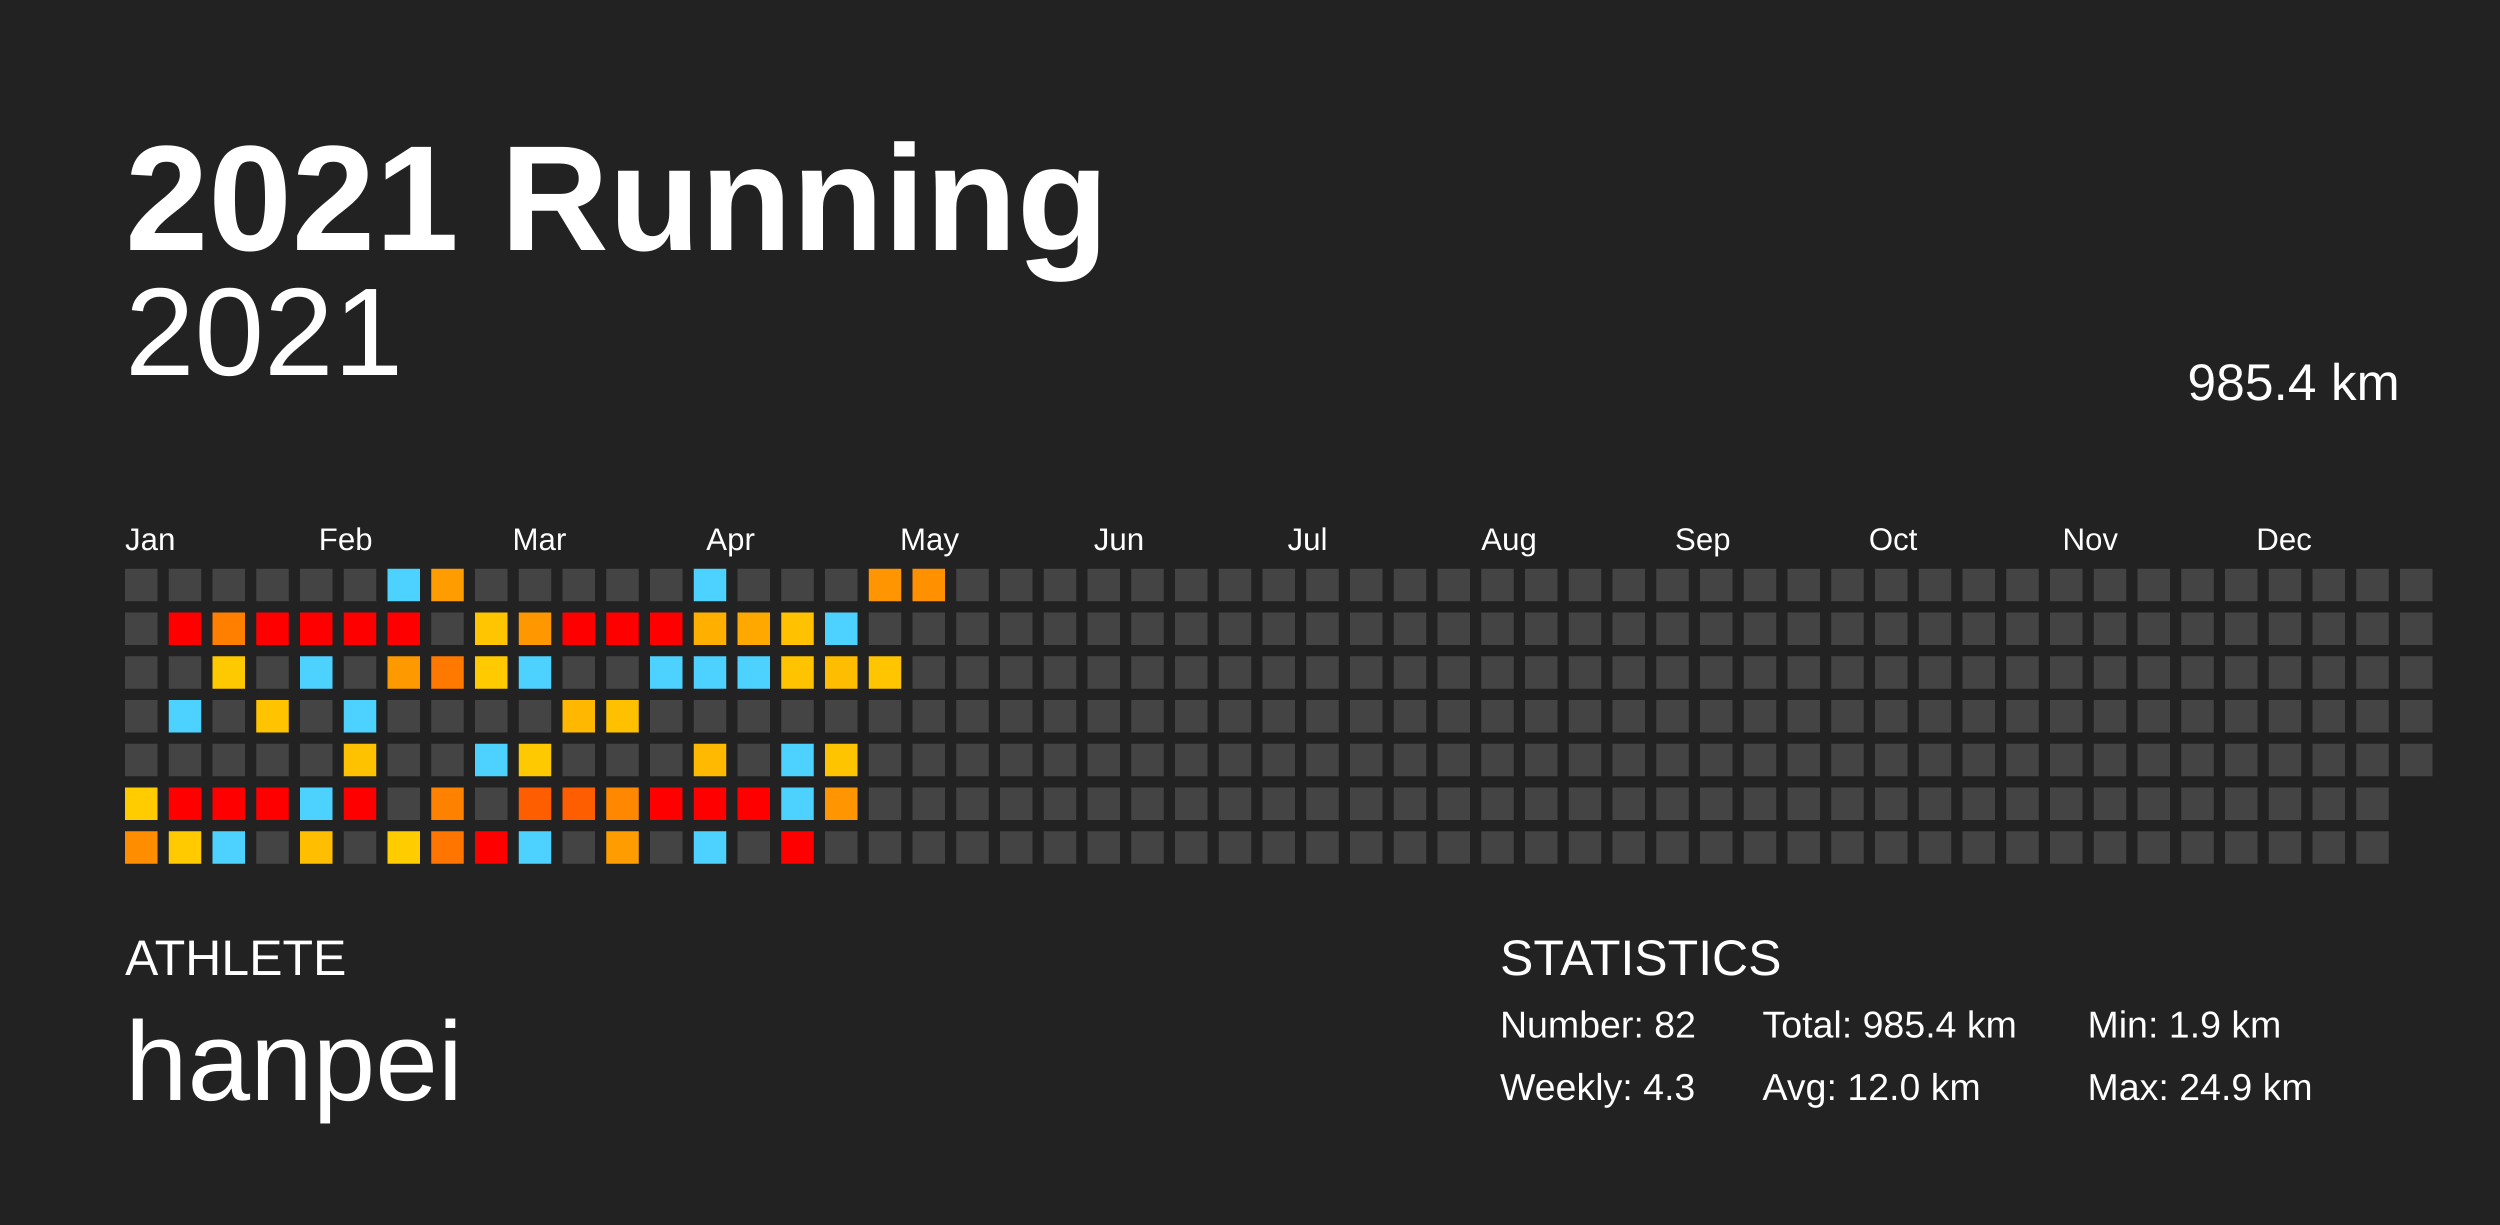
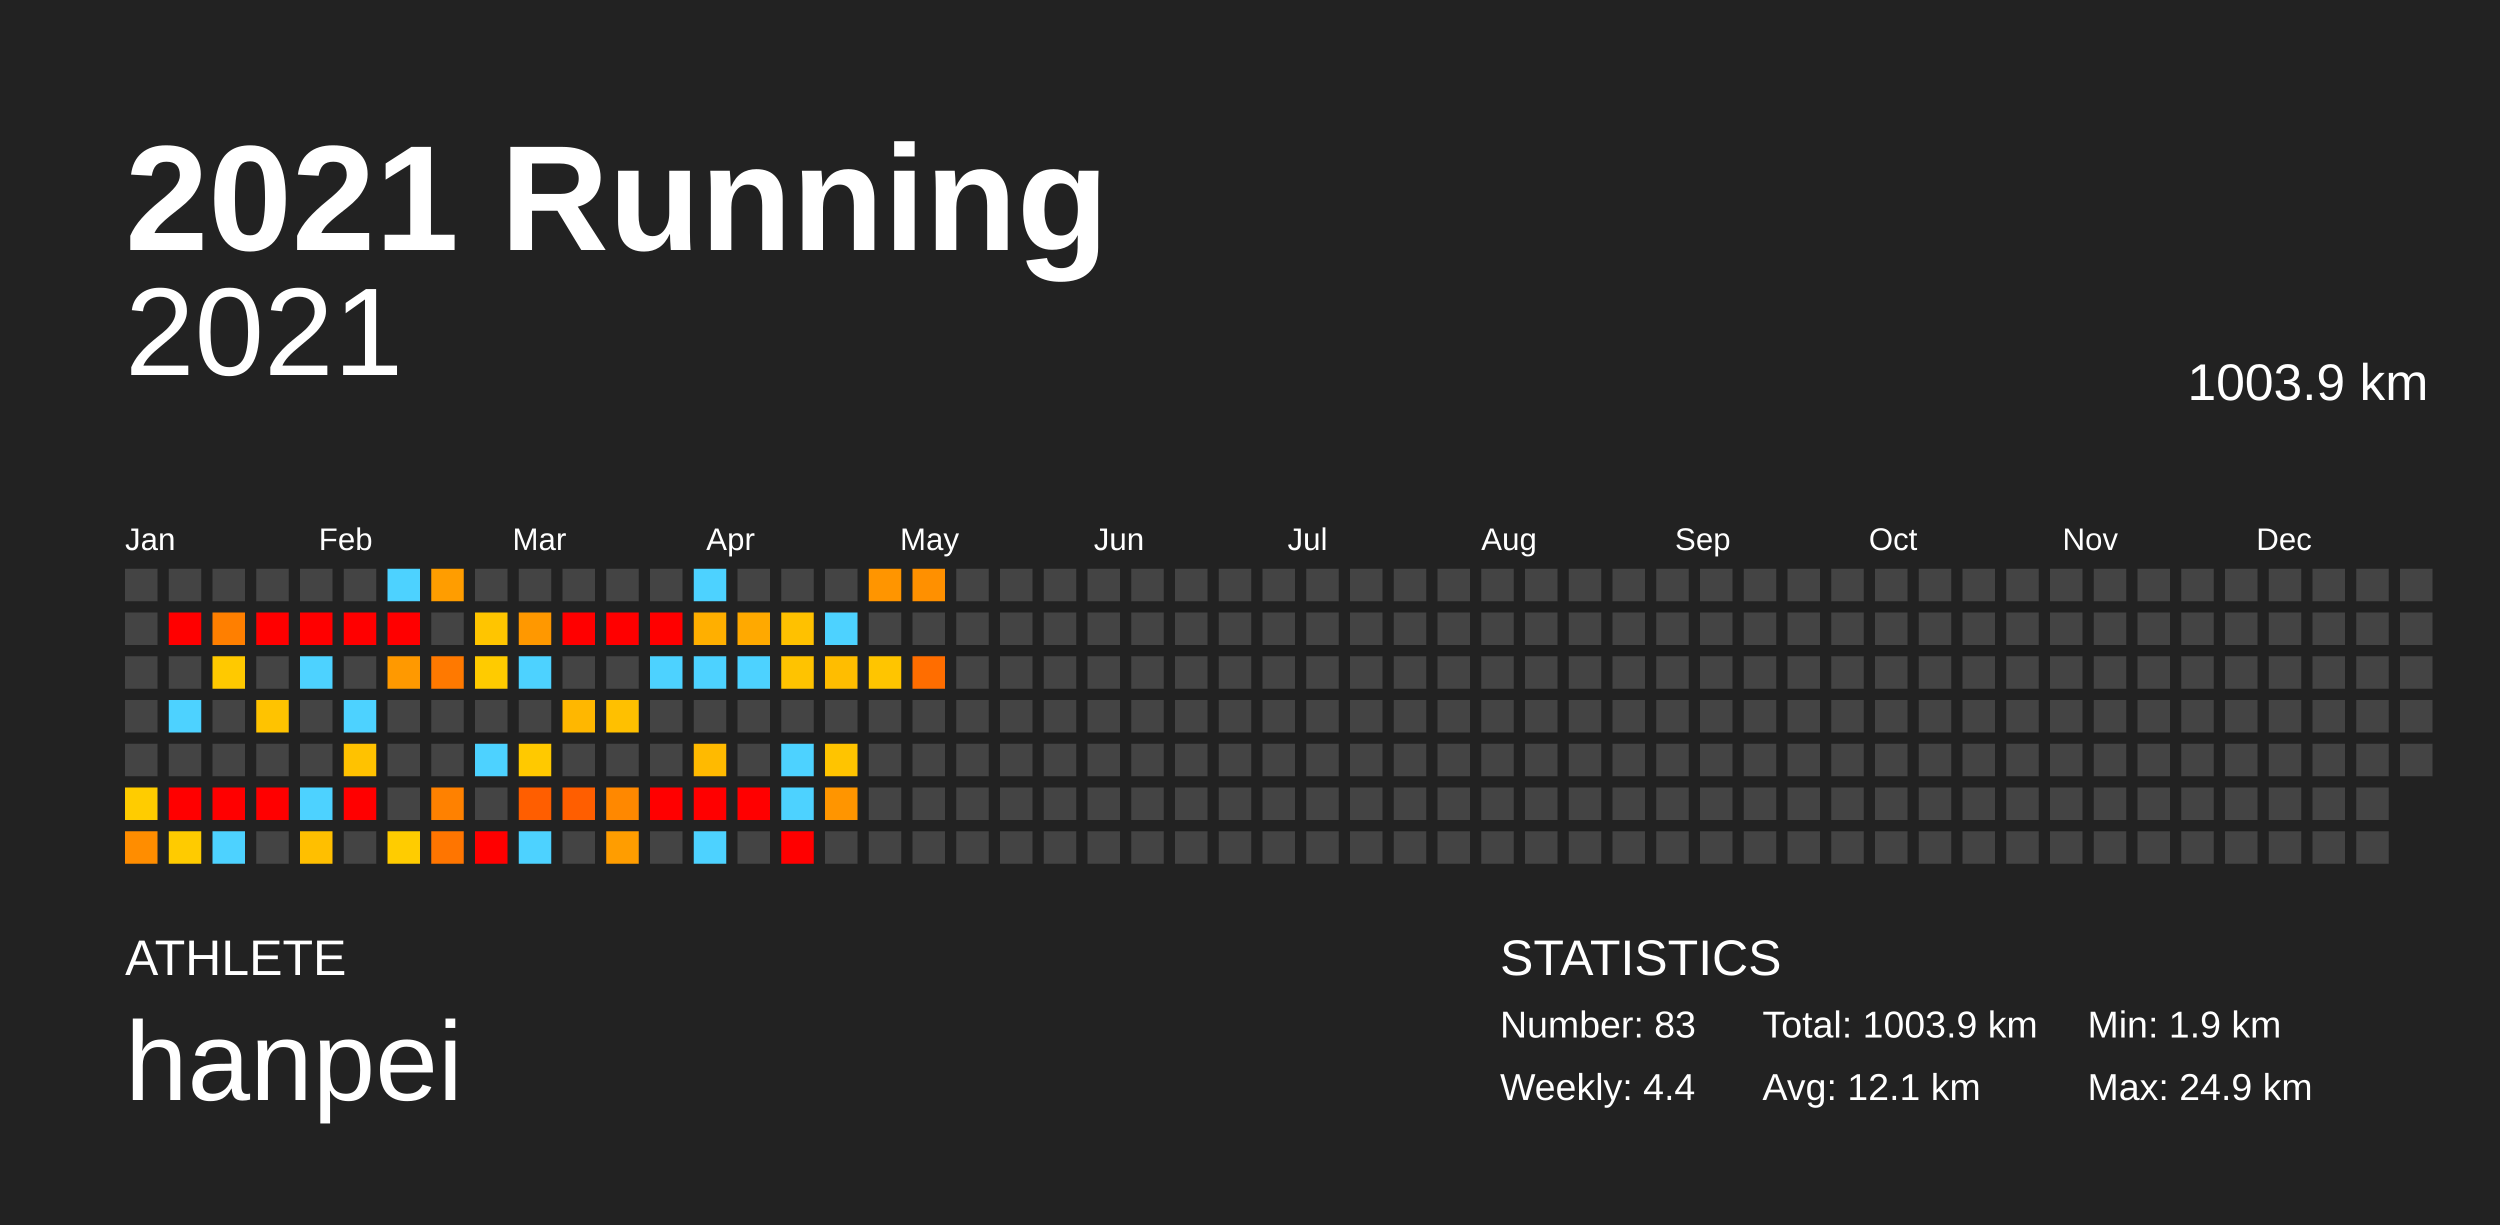
<svg xmlns="http://www.w3.org/2000/svg" baseProfile="full" height="98mm" version="1.1" viewBox="0,0,200,98" width="200mm">
  <defs />
  <rect fill="#222222" height="98" width="200" x="0" y="0" />
  <text fill="#FFFFFF" style="font-size:12px; font-family:Arial; font-weight:bold;" x="10" y="20">2021 Running</text>
  <text fill="#FFFFFF" style="font-size:4px; font-family:Arial" x="10" y="78">ATHLETE</text>
  <text fill="#FFFFFF" style="font-size:9px; font-family:Arial" x="10" y="88">hanpei</text>
  <text fill="#FFFFFF" style="font-size:4px; font-family:Arial" x="120" y="78">STATISTICS</text>
-   <text fill="#FFFFFF" style="font-size:3px; font-family:Arial" x="120" y="83">Number: 82</text>
-   <text fill="#FFFFFF" style="font-size:3px; font-family:Arial" x="120" y="88">Weekly: 4.3</text>
-   <text fill="#FFFFFF" style="font-size:3px; font-family:Arial" x="141" y="83">Total: 985.4 km</text>
-   <text fill="#FFFFFF" style="font-size:3px; font-family:Arial" x="141" y="88">Avg: 12.0 km</text>
+   <text fill="#FFFFFF" style="font-size:3px; font-family:Arial" x="120" y="83">Number: 83</text>
+   <text fill="#FFFFFF" style="font-size:3px; font-family:Arial" x="120" y="88">Weekly: 4.4</text>
+   <text fill="#FFFFFF" style="font-size:3px; font-family:Arial" x="141" y="83">Total: 1003.9 km</text>
+   <text fill="#FFFFFF" style="font-size:3px; font-family:Arial" x="141" y="88">Avg: 12.1 km</text>
  <text fill="#FFFFFF" style="font-size:3px; font-family:Arial" x="167" y="83">Min: 1.9 km</text>
  <text fill="#FFFFFF" style="font-size:3px; font-family:Arial" x="167" y="88">Max: 24.9 km</text>
  <text alignment-baseline="hanging" fill="#FFFFFF" style="font-size:10.0px; font-family:Arial;" x="10" y="30">2021</text>
-   <text alignment-baseline="hanging" fill="#FFFFFF" style="font-size:4.125px; font-family:Arial;" x="175" y="32">985.4 km</text>
+   <text alignment-baseline="hanging" fill="#FFFFFF" style="font-size:4.125px; font-family:Arial;" x="175" y="32">1003.9 km</text>
  <text fill="#FFFFFF" style="font-size:2.5px; font-family:Arial" x="10.0" y="44">Jan</text>
  <text fill="#FFFFFF" style="font-size:2.5px; font-family:Arial" x="25.5" y="44">Feb</text>
  <text fill="#FFFFFF" style="font-size:2.5px; font-family:Arial" x="41.0" y="44">Mar</text>
  <text fill="#FFFFFF" style="font-size:2.5px; font-family:Arial" x="56.5" y="44">Apr</text>
  <text fill="#FFFFFF" style="font-size:2.5px; font-family:Arial" x="72.0" y="44">May</text>
  <text fill="#FFFFFF" style="font-size:2.5px; font-family:Arial" x="87.5" y="44">Jun</text>
  <text fill="#FFFFFF" style="font-size:2.5px; font-family:Arial" x="103.0" y="44">Jul</text>
  <text fill="#FFFFFF" style="font-size:2.5px; font-family:Arial" x="118.5" y="44">Aug</text>
  <text fill="#FFFFFF" style="font-size:2.5px; font-family:Arial" x="134.0" y="44">Sep</text>
  <text fill="#FFFFFF" style="font-size:2.5px; font-family:Arial" x="149.5" y="44">Oct</text>
  <text fill="#FFFFFF" style="font-size:2.5px; font-family:Arial" x="165.0" y="44">Nov</text>
  <text fill="#FFFFFF" style="font-size:2.5px; font-family:Arial" x="180.5" y="44">Dec</text>
  <rect fill="#444444" height="2.6" width="2.6" x="10.0" y="45.5" />
  <rect fill="#444444" height="2.6" width="2.6" x="10.0" y="49.0" />
  <rect fill="#444444" height="2.6" width="2.6" x="10.0" y="52.5" />
  <rect fill="#444444" height="2.6" width="2.6" x="10.0" y="56.0" />
  <rect fill="#444444" height="2.6" width="2.6" x="10.0" y="59.5" />
  <rect fill="#ffcc00" height="2.6" width="2.6" x="10.0" y="63.0" />
  <rect fill="#ff8d00" height="2.6" width="2.6" x="10.0" y="66.5" />
  <rect fill="#444444" height="2.6" width="2.6" x="13.5" y="45.5" />
  <rect fill="red" height="2.6" width="2.6" x="13.5" y="49.0" />
  <rect fill="#444444" height="2.6" width="2.6" x="13.5" y="52.5" />
  <rect fill="#4dd2ff" height="2.6" width="2.6" x="13.5" y="56.0" />
  <rect fill="#444444" height="2.6" width="2.6" x="13.5" y="59.5" />
  <rect fill="red" height="2.6" width="2.6" x="13.5" y="63.0" />
  <rect fill="#ffcb00" height="2.6" width="2.6" x="13.5" y="66.5" />
  <rect fill="#444444" height="2.6" width="2.6" x="17.0" y="45.5" />
  <rect fill="#ff7f00" height="2.6" width="2.6" x="17.0" y="49.0" />
  <rect fill="#ffc900" height="2.6" width="2.6" x="17.0" y="52.5" />
  <rect fill="#444444" height="2.6" width="2.6" x="17.0" y="56.0" />
  <rect fill="#444444" height="2.6" width="2.6" x="17.0" y="59.5" />
  <rect fill="red" height="2.6" width="2.6" x="17.0" y="63.0" />
  <rect fill="#4dd2ff" height="2.6" width="2.6" x="17.0" y="66.5" />
  <rect fill="#444444" height="2.6" width="2.6" x="20.5" y="45.5" />
  <rect fill="red" height="2.6" width="2.6" x="20.5" y="49.0" />
  <rect fill="#444444" height="2.6" width="2.6" x="20.5" y="52.5" />
  <rect fill="#ffc300" height="2.6" width="2.6" x="20.5" y="56.0" />
  <rect fill="#444444" height="2.6" width="2.6" x="20.5" y="59.5" />
  <rect fill="red" height="2.6" width="2.6" x="20.5" y="63.0" />
  <rect fill="#444444" height="2.6" width="2.6" x="20.5" y="66.5" />
  <rect fill="#444444" height="2.6" width="2.6" x="24.0" y="45.5" />
  <rect fill="red" height="2.6" width="2.6" x="24.0" y="49.0" />
  <rect fill="#4dd2ff" height="2.6" width="2.6" x="24.0" y="52.5" />
  <rect fill="#444444" height="2.6" width="2.6" x="24.0" y="56.0" />
  <rect fill="#444444" height="2.6" width="2.6" x="24.0" y="59.5" />
  <rect fill="#4dd2ff" height="2.6" width="2.6" x="24.0" y="63.0" />
  <rect fill="#ffbf00" height="2.6" width="2.6" x="24.0" y="66.5" />
  <rect fill="#444444" height="2.6" width="2.6" x="27.5" y="45.5" />
  <rect fill="red" height="2.6" width="2.6" x="27.5" y="49.0" />
  <rect fill="#444444" height="2.6" width="2.6" x="27.5" y="52.5" />
  <rect fill="#4dd2ff" height="2.6" width="2.6" x="27.5" y="56.0" />
  <rect fill="#ffc200" height="2.6" width="2.6" x="27.5" y="59.5" />
  <rect fill="red" height="2.6" width="2.6" x="27.5" y="63.0" />
  <rect fill="#444444" height="2.6" width="2.6" x="27.5" y="66.5" />
  <rect fill="#4dd2ff" height="2.6" width="2.6" x="31.0" y="45.5" />
  <rect fill="red" height="2.6" width="2.6" x="31.0" y="49.0" />
  <rect fill="#ff9900" height="2.6" width="2.6" x="31.0" y="52.5" />
  <rect fill="#444444" height="2.6" width="2.6" x="31.0" y="56.0" />
  <rect fill="#444444" height="2.6" width="2.6" x="31.0" y="59.5" />
  <rect fill="#444444" height="2.6" width="2.6" x="31.0" y="63.0" />
  <rect fill="#ffcc00" height="2.6" width="2.6" x="31.0" y="66.5" />
  <rect fill="#ff9d00" height="2.6" width="2.6" x="34.5" y="45.5" />
  <rect fill="#444444" height="2.6" width="2.6" x="34.5" y="49.0" />
  <rect fill="#ff7900" height="2.6" width="2.6" x="34.5" y="52.5" />
  <rect fill="#444444" height="2.6" width="2.6" x="34.5" y="56.0" />
  <rect fill="#444444" height="2.6" width="2.6" x="34.5" y="59.5" />
  <rect fill="#ff8100" height="2.6" width="2.6" x="34.5" y="63.0" />
  <rect fill="#ff7500" height="2.6" width="2.6" x="34.5" y="66.5" />
  <rect fill="#444444" height="2.6" width="2.6" x="38.0" y="45.5" />
  <rect fill="#ffc500" height="2.6" width="2.6" x="38.0" y="49.0" />
  <rect fill="#ffcb00" height="2.6" width="2.6" x="38.0" y="52.5" />
  <rect fill="#444444" height="2.6" width="2.6" x="38.0" y="56.0" />
  <rect fill="#4dd2ff" height="2.6" width="2.6" x="38.0" y="59.5" />
  <rect fill="#444444" height="2.6" width="2.6" x="38.0" y="63.0" />
  <rect fill="red" height="2.6" width="2.6" x="38.0" y="66.5" />
  <rect fill="#444444" height="2.6" width="2.6" x="41.5" y="45.5" />
  <rect fill="#ff9800" height="2.6" width="2.6" x="41.5" y="49.0" />
  <rect fill="#4dd2ff" height="2.6" width="2.6" x="41.5" y="52.5" />
  <rect fill="#444444" height="2.6" width="2.6" x="41.5" y="56.0" />
  <rect fill="#ffc900" height="2.6" width="2.6" x="41.5" y="59.5" />
  <rect fill="#ff5e00" height="2.6" width="2.6" x="41.5" y="63.0" />
  <rect fill="#4dd2ff" height="2.6" width="2.6" x="41.5" y="66.5" />
  <rect fill="#444444" height="2.6" width="2.6" x="45.0" y="45.5" />
  <rect fill="red" height="2.6" width="2.6" x="45.0" y="49.0" />
  <rect fill="#444444" height="2.6" width="2.6" x="45.0" y="52.5" />
  <rect fill="#ffb700" height="2.6" width="2.6" x="45.0" y="56.0" />
  <rect fill="#444444" height="2.6" width="2.6" x="45.0" y="59.5" />
  <rect fill="#ff5e00" height="2.6" width="2.6" x="45.0" y="63.0" />
  <rect fill="#444444" height="2.6" width="2.6" x="45.0" y="66.5" />
  <rect fill="#444444" height="2.6" width="2.6" x="48.5" y="45.5" />
  <rect fill="red" height="2.6" width="2.6" x="48.5" y="49.0" />
  <rect fill="#444444" height="2.6" width="2.6" x="48.5" y="52.5" />
  <rect fill="#ffc000" height="2.6" width="2.6" x="48.5" y="56.0" />
  <rect fill="#444444" height="2.6" width="2.6" x="48.5" y="59.5" />
  <rect fill="#ff8800" height="2.6" width="2.6" x="48.5" y="63.0" />
  <rect fill="#ff9d00" height="2.6" width="2.6" x="48.5" y="66.5" />
  <rect fill="#444444" height="2.6" width="2.6" x="52.0" y="45.5" />
  <rect fill="red" height="2.6" width="2.6" x="52.0" y="49.0" />
  <rect fill="#4dd2ff" height="2.6" width="2.6" x="52.0" y="52.5" />
  <rect fill="#444444" height="2.6" width="2.6" x="52.0" y="56.0" />
  <rect fill="#444444" height="2.6" width="2.6" x="52.0" y="59.5" />
  <rect fill="red" height="2.6" width="2.6" x="52.0" y="63.0" />
  <rect fill="#444444" height="2.6" width="2.6" x="52.0" y="66.5" />
  <rect fill="#4dd2ff" height="2.6" width="2.6" x="55.5" y="45.5" />
  <rect fill="#ffaf00" height="2.6" width="2.6" x="55.5" y="49.0" />
  <rect fill="#4dd2ff" height="2.6" width="2.6" x="55.5" y="52.5" />
  <rect fill="#444444" height="2.6" width="2.6" x="55.5" y="56.0" />
  <rect fill="#ffba00" height="2.6" width="2.6" x="55.5" y="59.5" />
  <rect fill="red" height="2.6" width="2.6" x="55.5" y="63.0" />
  <rect fill="#4dd2ff" height="2.6" width="2.6" x="55.5" y="66.5" />
  <rect fill="#444444" height="2.6" width="2.6" x="59.0" y="45.5" />
  <rect fill="#ffa900" height="2.6" width="2.6" x="59.0" y="49.0" />
  <rect fill="#4dd2ff" height="2.6" width="2.6" x="59.0" y="52.5" />
  <rect fill="#444444" height="2.6" width="2.6" x="59.0" y="56.0" />
  <rect fill="#444444" height="2.6" width="2.6" x="59.0" y="59.5" />
  <rect fill="red" height="2.6" width="2.6" x="59.0" y="63.0" />
  <rect fill="#444444" height="2.6" width="2.6" x="59.0" y="66.5" />
  <rect fill="#444444" height="2.6" width="2.6" x="62.5" y="45.5" />
  <rect fill="#ffc100" height="2.6" width="2.6" x="62.5" y="49.0" />
  <rect fill="#ffc300" height="2.6" width="2.6" x="62.5" y="52.5" />
  <rect fill="#444444" height="2.6" width="2.6" x="62.5" y="56.0" />
  <rect fill="#4dd2ff" height="2.6" width="2.6" x="62.5" y="59.5" />
  <rect fill="#4dd2ff" height="2.6" width="2.6" x="62.5" y="63.0" />
  <rect fill="red" height="2.6" width="2.6" x="62.5" y="66.5" />
  <rect fill="#444444" height="2.6" width="2.6" x="66.0" y="45.5" />
  <rect fill="#4dd2ff" height="2.6" width="2.6" x="66.0" y="49.0" />
  <rect fill="#ffbd00" height="2.6" width="2.6" x="66.0" y="52.5" />
  <rect fill="#444444" height="2.6" width="2.6" x="66.0" y="56.0" />
  <rect fill="#ffc400" height="2.6" width="2.6" x="66.0" y="59.5" />
  <rect fill="#ff9500" height="2.6" width="2.6" x="66.0" y="63.0" />
  <rect fill="#444444" height="2.6" width="2.6" x="66.0" y="66.5" />
  <rect fill="#ff9500" height="2.6" width="2.6" x="69.5" y="45.5" />
  <rect fill="#444444" height="2.6" width="2.6" x="69.5" y="49.0" />
  <rect fill="#ffc500" height="2.6" width="2.6" x="69.5" y="52.5" />
  <rect fill="#444444" height="2.6" width="2.6" x="69.5" y="56.0" />
  <rect fill="#444444" height="2.6" width="2.6" x="69.5" y="59.5" />
  <rect fill="#444444" height="2.6" width="2.6" x="69.5" y="63.0" />
  <rect fill="#444444" height="2.6" width="2.6" x="69.5" y="66.5" />
  <rect fill="#ff9000" height="2.6" width="2.6" x="73.0" y="45.5" />
  <rect fill="#444444" height="2.6" width="2.6" x="73.0" y="49.0" />
-   <rect fill="#444444" height="2.6" width="2.6" x="73.0" y="52.5" />
+   <rect fill="#ff6d00" height="2.6" width="2.6" x="73.0" y="52.5" />
  <rect fill="#444444" height="2.6" width="2.6" x="73.0" y="56.0" />
  <rect fill="#444444" height="2.6" width="2.6" x="73.0" y="59.5" />
  <rect fill="#444444" height="2.6" width="2.6" x="73.0" y="63.0" />
  <rect fill="#444444" height="2.6" width="2.6" x="73.0" y="66.5" />
  <rect fill="#444444" height="2.6" width="2.6" x="76.5" y="45.5" />
  <rect fill="#444444" height="2.6" width="2.6" x="76.5" y="49.0" />
  <rect fill="#444444" height="2.6" width="2.6" x="76.5" y="52.5" />
  <rect fill="#444444" height="2.6" width="2.6" x="76.5" y="56.0" />
  <rect fill="#444444" height="2.6" width="2.6" x="76.5" y="59.5" />
  <rect fill="#444444" height="2.6" width="2.6" x="76.5" y="63.0" />
  <rect fill="#444444" height="2.6" width="2.6" x="76.5" y="66.5" />
  <rect fill="#444444" height="2.6" width="2.6" x="80.0" y="45.5" />
  <rect fill="#444444" height="2.6" width="2.6" x="80.0" y="49.0" />
  <rect fill="#444444" height="2.6" width="2.6" x="80.0" y="52.5" />
  <rect fill="#444444" height="2.6" width="2.6" x="80.0" y="56.0" />
  <rect fill="#444444" height="2.6" width="2.6" x="80.0" y="59.5" />
  <rect fill="#444444" height="2.6" width="2.6" x="80.0" y="63.0" />
  <rect fill="#444444" height="2.6" width="2.6" x="80.0" y="66.5" />
  <rect fill="#444444" height="2.6" width="2.6" x="83.5" y="45.5" />
  <rect fill="#444444" height="2.6" width="2.6" x="83.5" y="49.0" />
  <rect fill="#444444" height="2.6" width="2.6" x="83.5" y="52.5" />
  <rect fill="#444444" height="2.6" width="2.6" x="83.5" y="56.0" />
  <rect fill="#444444" height="2.6" width="2.6" x="83.5" y="59.5" />
  <rect fill="#444444" height="2.6" width="2.6" x="83.5" y="63.0" />
  <rect fill="#444444" height="2.6" width="2.6" x="83.5" y="66.5" />
  <rect fill="#444444" height="2.6" width="2.6" x="87.0" y="45.5" />
  <rect fill="#444444" height="2.6" width="2.6" x="87.0" y="49.0" />
  <rect fill="#444444" height="2.6" width="2.6" x="87.0" y="52.5" />
  <rect fill="#444444" height="2.6" width="2.6" x="87.0" y="56.0" />
  <rect fill="#444444" height="2.6" width="2.6" x="87.0" y="59.5" />
  <rect fill="#444444" height="2.6" width="2.6" x="87.0" y="63.0" />
  <rect fill="#444444" height="2.6" width="2.6" x="87.0" y="66.5" />
  <rect fill="#444444" height="2.6" width="2.6" x="90.5" y="45.5" />
  <rect fill="#444444" height="2.6" width="2.6" x="90.5" y="49.0" />
  <rect fill="#444444" height="2.6" width="2.6" x="90.5" y="52.5" />
  <rect fill="#444444" height="2.6" width="2.6" x="90.5" y="56.0" />
  <rect fill="#444444" height="2.6" width="2.6" x="90.5" y="59.5" />
  <rect fill="#444444" height="2.6" width="2.6" x="90.5" y="63.0" />
  <rect fill="#444444" height="2.6" width="2.6" x="90.5" y="66.5" />
  <rect fill="#444444" height="2.6" width="2.6" x="94.0" y="45.5" />
  <rect fill="#444444" height="2.6" width="2.6" x="94.0" y="49.0" />
  <rect fill="#444444" height="2.6" width="2.6" x="94.0" y="52.5" />
  <rect fill="#444444" height="2.6" width="2.6" x="94.0" y="56.0" />
  <rect fill="#444444" height="2.6" width="2.6" x="94.0" y="59.5" />
  <rect fill="#444444" height="2.6" width="2.6" x="94.0" y="63.0" />
  <rect fill="#444444" height="2.6" width="2.6" x="94.0" y="66.5" />
  <rect fill="#444444" height="2.6" width="2.6" x="97.5" y="45.5" />
  <rect fill="#444444" height="2.6" width="2.6" x="97.5" y="49.0" />
  <rect fill="#444444" height="2.6" width="2.6" x="97.5" y="52.5" />
  <rect fill="#444444" height="2.6" width="2.6" x="97.5" y="56.0" />
  <rect fill="#444444" height="2.6" width="2.6" x="97.5" y="59.5" />
  <rect fill="#444444" height="2.6" width="2.6" x="97.5" y="63.0" />
  <rect fill="#444444" height="2.6" width="2.6" x="97.5" y="66.5" />
  <rect fill="#444444" height="2.6" width="2.6" x="101.0" y="45.5" />
  <rect fill="#444444" height="2.6" width="2.6" x="101.0" y="49.0" />
  <rect fill="#444444" height="2.6" width="2.6" x="101.0" y="52.5" />
  <rect fill="#444444" height="2.6" width="2.6" x="101.0" y="56.0" />
  <rect fill="#444444" height="2.6" width="2.6" x="101.0" y="59.5" />
  <rect fill="#444444" height="2.6" width="2.6" x="101.0" y="63.0" />
  <rect fill="#444444" height="2.6" width="2.6" x="101.0" y="66.5" />
  <rect fill="#444444" height="2.6" width="2.6" x="104.5" y="45.5" />
  <rect fill="#444444" height="2.6" width="2.6" x="104.5" y="49.0" />
  <rect fill="#444444" height="2.6" width="2.6" x="104.5" y="52.5" />
  <rect fill="#444444" height="2.6" width="2.6" x="104.5" y="56.0" />
  <rect fill="#444444" height="2.6" width="2.6" x="104.5" y="59.5" />
  <rect fill="#444444" height="2.6" width="2.6" x="104.5" y="63.0" />
  <rect fill="#444444" height="2.6" width="2.6" x="104.5" y="66.5" />
  <rect fill="#444444" height="2.6" width="2.6" x="108.0" y="45.5" />
  <rect fill="#444444" height="2.6" width="2.6" x="108.0" y="49.0" />
  <rect fill="#444444" height="2.6" width="2.6" x="108.0" y="52.5" />
  <rect fill="#444444" height="2.6" width="2.6" x="108.0" y="56.0" />
  <rect fill="#444444" height="2.6" width="2.6" x="108.0" y="59.5" />
  <rect fill="#444444" height="2.6" width="2.6" x="108.0" y="63.0" />
  <rect fill="#444444" height="2.6" width="2.6" x="108.0" y="66.5" />
  <rect fill="#444444" height="2.6" width="2.6" x="111.5" y="45.5" />
  <rect fill="#444444" height="2.6" width="2.6" x="111.5" y="49.0" />
  <rect fill="#444444" height="2.6" width="2.6" x="111.5" y="52.5" />
  <rect fill="#444444" height="2.6" width="2.6" x="111.5" y="56.0" />
  <rect fill="#444444" height="2.6" width="2.6" x="111.5" y="59.5" />
  <rect fill="#444444" height="2.6" width="2.6" x="111.5" y="63.0" />
  <rect fill="#444444" height="2.6" width="2.6" x="111.5" y="66.5" />
  <rect fill="#444444" height="2.6" width="2.6" x="115.0" y="45.5" />
  <rect fill="#444444" height="2.6" width="2.6" x="115.0" y="49.0" />
  <rect fill="#444444" height="2.6" width="2.6" x="115.0" y="52.5" />
  <rect fill="#444444" height="2.6" width="2.6" x="115.0" y="56.0" />
  <rect fill="#444444" height="2.6" width="2.6" x="115.0" y="59.5" />
  <rect fill="#444444" height="2.6" width="2.6" x="115.0" y="63.0" />
  <rect fill="#444444" height="2.6" width="2.6" x="115.0" y="66.5" />
  <rect fill="#444444" height="2.6" width="2.6" x="118.5" y="45.5" />
  <rect fill="#444444" height="2.6" width="2.6" x="118.5" y="49.0" />
  <rect fill="#444444" height="2.6" width="2.6" x="118.5" y="52.5" />
  <rect fill="#444444" height="2.6" width="2.6" x="118.5" y="56.0" />
  <rect fill="#444444" height="2.6" width="2.6" x="118.5" y="59.5" />
  <rect fill="#444444" height="2.6" width="2.6" x="118.5" y="63.0" />
  <rect fill="#444444" height="2.6" width="2.6" x="118.5" y="66.5" />
  <rect fill="#444444" height="2.6" width="2.6" x="122.0" y="45.5" />
  <rect fill="#444444" height="2.6" width="2.6" x="122.0" y="49.0" />
  <rect fill="#444444" height="2.6" width="2.6" x="122.0" y="52.5" />
  <rect fill="#444444" height="2.6" width="2.6" x="122.0" y="56.0" />
  <rect fill="#444444" height="2.6" width="2.6" x="122.0" y="59.5" />
  <rect fill="#444444" height="2.6" width="2.6" x="122.0" y="63.0" />
  <rect fill="#444444" height="2.6" width="2.6" x="122.0" y="66.5" />
  <rect fill="#444444" height="2.6" width="2.6" x="125.5" y="45.5" />
  <rect fill="#444444" height="2.6" width="2.6" x="125.5" y="49.0" />
  <rect fill="#444444" height="2.6" width="2.6" x="125.5" y="52.5" />
  <rect fill="#444444" height="2.6" width="2.6" x="125.5" y="56.0" />
  <rect fill="#444444" height="2.6" width="2.6" x="125.5" y="59.5" />
  <rect fill="#444444" height="2.6" width="2.6" x="125.5" y="63.0" />
  <rect fill="#444444" height="2.6" width="2.6" x="125.5" y="66.5" />
  <rect fill="#444444" height="2.6" width="2.6" x="129.0" y="45.5" />
  <rect fill="#444444" height="2.6" width="2.6" x="129.0" y="49.0" />
  <rect fill="#444444" height="2.6" width="2.6" x="129.0" y="52.5" />
  <rect fill="#444444" height="2.6" width="2.6" x="129.0" y="56.0" />
  <rect fill="#444444" height="2.6" width="2.6" x="129.0" y="59.5" />
  <rect fill="#444444" height="2.6" width="2.6" x="129.0" y="63.0" />
  <rect fill="#444444" height="2.6" width="2.6" x="129.0" y="66.5" />
  <rect fill="#444444" height="2.6" width="2.6" x="132.5" y="45.5" />
  <rect fill="#444444" height="2.6" width="2.6" x="132.5" y="49.0" />
  <rect fill="#444444" height="2.6" width="2.6" x="132.5" y="52.5" />
  <rect fill="#444444" height="2.6" width="2.6" x="132.5" y="56.0" />
  <rect fill="#444444" height="2.6" width="2.6" x="132.5" y="59.5" />
  <rect fill="#444444" height="2.6" width="2.6" x="132.5" y="63.0" />
  <rect fill="#444444" height="2.6" width="2.6" x="132.5" y="66.5" />
  <rect fill="#444444" height="2.6" width="2.6" x="136.0" y="45.5" />
  <rect fill="#444444" height="2.6" width="2.6" x="136.0" y="49.0" />
  <rect fill="#444444" height="2.6" width="2.6" x="136.0" y="52.5" />
  <rect fill="#444444" height="2.6" width="2.6" x="136.0" y="56.0" />
  <rect fill="#444444" height="2.6" width="2.6" x="136.0" y="59.5" />
  <rect fill="#444444" height="2.6" width="2.6" x="136.0" y="63.0" />
  <rect fill="#444444" height="2.6" width="2.6" x="136.0" y="66.5" />
  <rect fill="#444444" height="2.6" width="2.6" x="139.5" y="45.5" />
  <rect fill="#444444" height="2.6" width="2.6" x="139.5" y="49.0" />
  <rect fill="#444444" height="2.6" width="2.6" x="139.5" y="52.5" />
  <rect fill="#444444" height="2.6" width="2.6" x="139.5" y="56.0" />
  <rect fill="#444444" height="2.6" width="2.6" x="139.5" y="59.5" />
  <rect fill="#444444" height="2.6" width="2.6" x="139.5" y="63.0" />
  <rect fill="#444444" height="2.6" width="2.6" x="139.5" y="66.5" />
  <rect fill="#444444" height="2.6" width="2.6" x="143.0" y="45.5" />
  <rect fill="#444444" height="2.6" width="2.6" x="143.0" y="49.0" />
  <rect fill="#444444" height="2.6" width="2.6" x="143.0" y="52.5" />
  <rect fill="#444444" height="2.6" width="2.6" x="143.0" y="56.0" />
  <rect fill="#444444" height="2.6" width="2.6" x="143.0" y="59.5" />
  <rect fill="#444444" height="2.6" width="2.6" x="143.0" y="63.0" />
  <rect fill="#444444" height="2.6" width="2.6" x="143.0" y="66.5" />
  <rect fill="#444444" height="2.6" width="2.6" x="146.5" y="45.5" />
  <rect fill="#444444" height="2.6" width="2.6" x="146.5" y="49.0" />
  <rect fill="#444444" height="2.6" width="2.6" x="146.5" y="52.5" />
  <rect fill="#444444" height="2.6" width="2.6" x="146.5" y="56.0" />
  <rect fill="#444444" height="2.6" width="2.6" x="146.5" y="59.5" />
  <rect fill="#444444" height="2.6" width="2.6" x="146.5" y="63.0" />
  <rect fill="#444444" height="2.6" width="2.6" x="146.5" y="66.5" />
  <rect fill="#444444" height="2.6" width="2.6" x="150.0" y="45.5" />
  <rect fill="#444444" height="2.6" width="2.6" x="150.0" y="49.0" />
  <rect fill="#444444" height="2.6" width="2.6" x="150.0" y="52.5" />
  <rect fill="#444444" height="2.6" width="2.6" x="150.0" y="56.0" />
  <rect fill="#444444" height="2.6" width="2.6" x="150.0" y="59.5" />
  <rect fill="#444444" height="2.6" width="2.6" x="150.0" y="63.0" />
  <rect fill="#444444" height="2.6" width="2.6" x="150.0" y="66.5" />
  <rect fill="#444444" height="2.6" width="2.6" x="153.5" y="45.5" />
  <rect fill="#444444" height="2.6" width="2.6" x="153.5" y="49.0" />
  <rect fill="#444444" height="2.6" width="2.6" x="153.5" y="52.5" />
  <rect fill="#444444" height="2.6" width="2.6" x="153.5" y="56.0" />
  <rect fill="#444444" height="2.6" width="2.6" x="153.5" y="59.5" />
  <rect fill="#444444" height="2.6" width="2.6" x="153.5" y="63.0" />
  <rect fill="#444444" height="2.6" width="2.6" x="153.5" y="66.5" />
  <rect fill="#444444" height="2.6" width="2.6" x="157.0" y="45.5" />
  <rect fill="#444444" height="2.6" width="2.6" x="157.0" y="49.0" />
  <rect fill="#444444" height="2.6" width="2.6" x="157.0" y="52.5" />
  <rect fill="#444444" height="2.6" width="2.6" x="157.0" y="56.0" />
  <rect fill="#444444" height="2.6" width="2.6" x="157.0" y="59.5" />
  <rect fill="#444444" height="2.6" width="2.6" x="157.0" y="63.0" />
  <rect fill="#444444" height="2.6" width="2.6" x="157.0" y="66.5" />
  <rect fill="#444444" height="2.6" width="2.6" x="160.5" y="45.5" />
  <rect fill="#444444" height="2.6" width="2.6" x="160.5" y="49.0" />
  <rect fill="#444444" height="2.6" width="2.6" x="160.5" y="52.5" />
  <rect fill="#444444" height="2.6" width="2.6" x="160.5" y="56.0" />
  <rect fill="#444444" height="2.6" width="2.6" x="160.5" y="59.5" />
  <rect fill="#444444" height="2.6" width="2.6" x="160.5" y="63.0" />
  <rect fill="#444444" height="2.6" width="2.6" x="160.5" y="66.5" />
  <rect fill="#444444" height="2.6" width="2.6" x="164.0" y="45.5" />
  <rect fill="#444444" height="2.6" width="2.6" x="164.0" y="49.0" />
  <rect fill="#444444" height="2.6" width="2.6" x="164.0" y="52.5" />
  <rect fill="#444444" height="2.6" width="2.6" x="164.0" y="56.0" />
  <rect fill="#444444" height="2.6" width="2.6" x="164.0" y="59.5" />
  <rect fill="#444444" height="2.6" width="2.6" x="164.0" y="63.0" />
  <rect fill="#444444" height="2.6" width="2.6" x="164.0" y="66.5" />
  <rect fill="#444444" height="2.6" width="2.6" x="167.5" y="45.5" />
  <rect fill="#444444" height="2.6" width="2.6" x="167.5" y="49.0" />
  <rect fill="#444444" height="2.6" width="2.6" x="167.5" y="52.5" />
  <rect fill="#444444" height="2.6" width="2.6" x="167.5" y="56.0" />
  <rect fill="#444444" height="2.6" width="2.6" x="167.5" y="59.5" />
  <rect fill="#444444" height="2.6" width="2.6" x="167.5" y="63.0" />
  <rect fill="#444444" height="2.6" width="2.6" x="167.5" y="66.5" />
  <rect fill="#444444" height="2.6" width="2.6" x="171.0" y="45.5" />
  <rect fill="#444444" height="2.6" width="2.6" x="171.0" y="49.0" />
  <rect fill="#444444" height="2.6" width="2.6" x="171.0" y="52.5" />
  <rect fill="#444444" height="2.6" width="2.6" x="171.0" y="56.0" />
  <rect fill="#444444" height="2.6" width="2.6" x="171.0" y="59.5" />
  <rect fill="#444444" height="2.6" width="2.6" x="171.0" y="63.0" />
  <rect fill="#444444" height="2.6" width="2.6" x="171.0" y="66.5" />
  <rect fill="#444444" height="2.6" width="2.6" x="174.5" y="45.5" />
  <rect fill="#444444" height="2.6" width="2.6" x="174.5" y="49.0" />
  <rect fill="#444444" height="2.6" width="2.6" x="174.5" y="52.5" />
  <rect fill="#444444" height="2.6" width="2.6" x="174.5" y="56.0" />
  <rect fill="#444444" height="2.6" width="2.6" x="174.5" y="59.5" />
  <rect fill="#444444" height="2.6" width="2.6" x="174.5" y="63.0" />
  <rect fill="#444444" height="2.6" width="2.6" x="174.5" y="66.5" />
  <rect fill="#444444" height="2.6" width="2.6" x="178.0" y="45.5" />
  <rect fill="#444444" height="2.6" width="2.6" x="178.0" y="49.0" />
  <rect fill="#444444" height="2.6" width="2.6" x="178.0" y="52.5" />
  <rect fill="#444444" height="2.6" width="2.6" x="178.0" y="56.0" />
  <rect fill="#444444" height="2.6" width="2.6" x="178.0" y="59.5" />
  <rect fill="#444444" height="2.6" width="2.6" x="178.0" y="63.0" />
  <rect fill="#444444" height="2.6" width="2.6" x="178.0" y="66.5" />
  <rect fill="#444444" height="2.6" width="2.6" x="181.5" y="45.5" />
  <rect fill="#444444" height="2.6" width="2.6" x="181.5" y="49.0" />
  <rect fill="#444444" height="2.6" width="2.6" x="181.5" y="52.5" />
  <rect fill="#444444" height="2.6" width="2.6" x="181.5" y="56.0" />
  <rect fill="#444444" height="2.6" width="2.6" x="181.5" y="59.5" />
  <rect fill="#444444" height="2.6" width="2.6" x="181.5" y="63.0" />
  <rect fill="#444444" height="2.6" width="2.6" x="181.5" y="66.5" />
  <rect fill="#444444" height="2.6" width="2.6" x="185.0" y="45.5" />
  <rect fill="#444444" height="2.6" width="2.6" x="185.0" y="49.0" />
  <rect fill="#444444" height="2.6" width="2.6" x="185.0" y="52.5" />
  <rect fill="#444444" height="2.6" width="2.6" x="185.0" y="56.0" />
  <rect fill="#444444" height="2.6" width="2.6" x="185.0" y="59.5" />
  <rect fill="#444444" height="2.6" width="2.6" x="185.0" y="63.0" />
  <rect fill="#444444" height="2.6" width="2.6" x="185.0" y="66.5" />
  <rect fill="#444444" height="2.6" width="2.6" x="188.5" y="45.5" />
  <rect fill="#444444" height="2.6" width="2.6" x="188.5" y="49.0" />
  <rect fill="#444444" height="2.6" width="2.6" x="188.5" y="52.5" />
  <rect fill="#444444" height="2.6" width="2.6" x="188.5" y="56.0" />
  <rect fill="#444444" height="2.6" width="2.6" x="188.5" y="59.5" />
  <rect fill="#444444" height="2.6" width="2.6" x="188.5" y="63.0" />
  <rect fill="#444444" height="2.6" width="2.6" x="188.5" y="66.5" />
  <rect fill="#444444" height="2.6" width="2.6" x="192.0" y="45.5" />
  <rect fill="#444444" height="2.6" width="2.6" x="192.0" y="49.0" />
  <rect fill="#444444" height="2.6" width="2.6" x="192.0" y="52.5" />
  <rect fill="#444444" height="2.6" width="2.6" x="192.0" y="56.0" />
  <rect fill="#444444" height="2.6" width="2.6" x="192.0" y="59.5" />
</svg>
